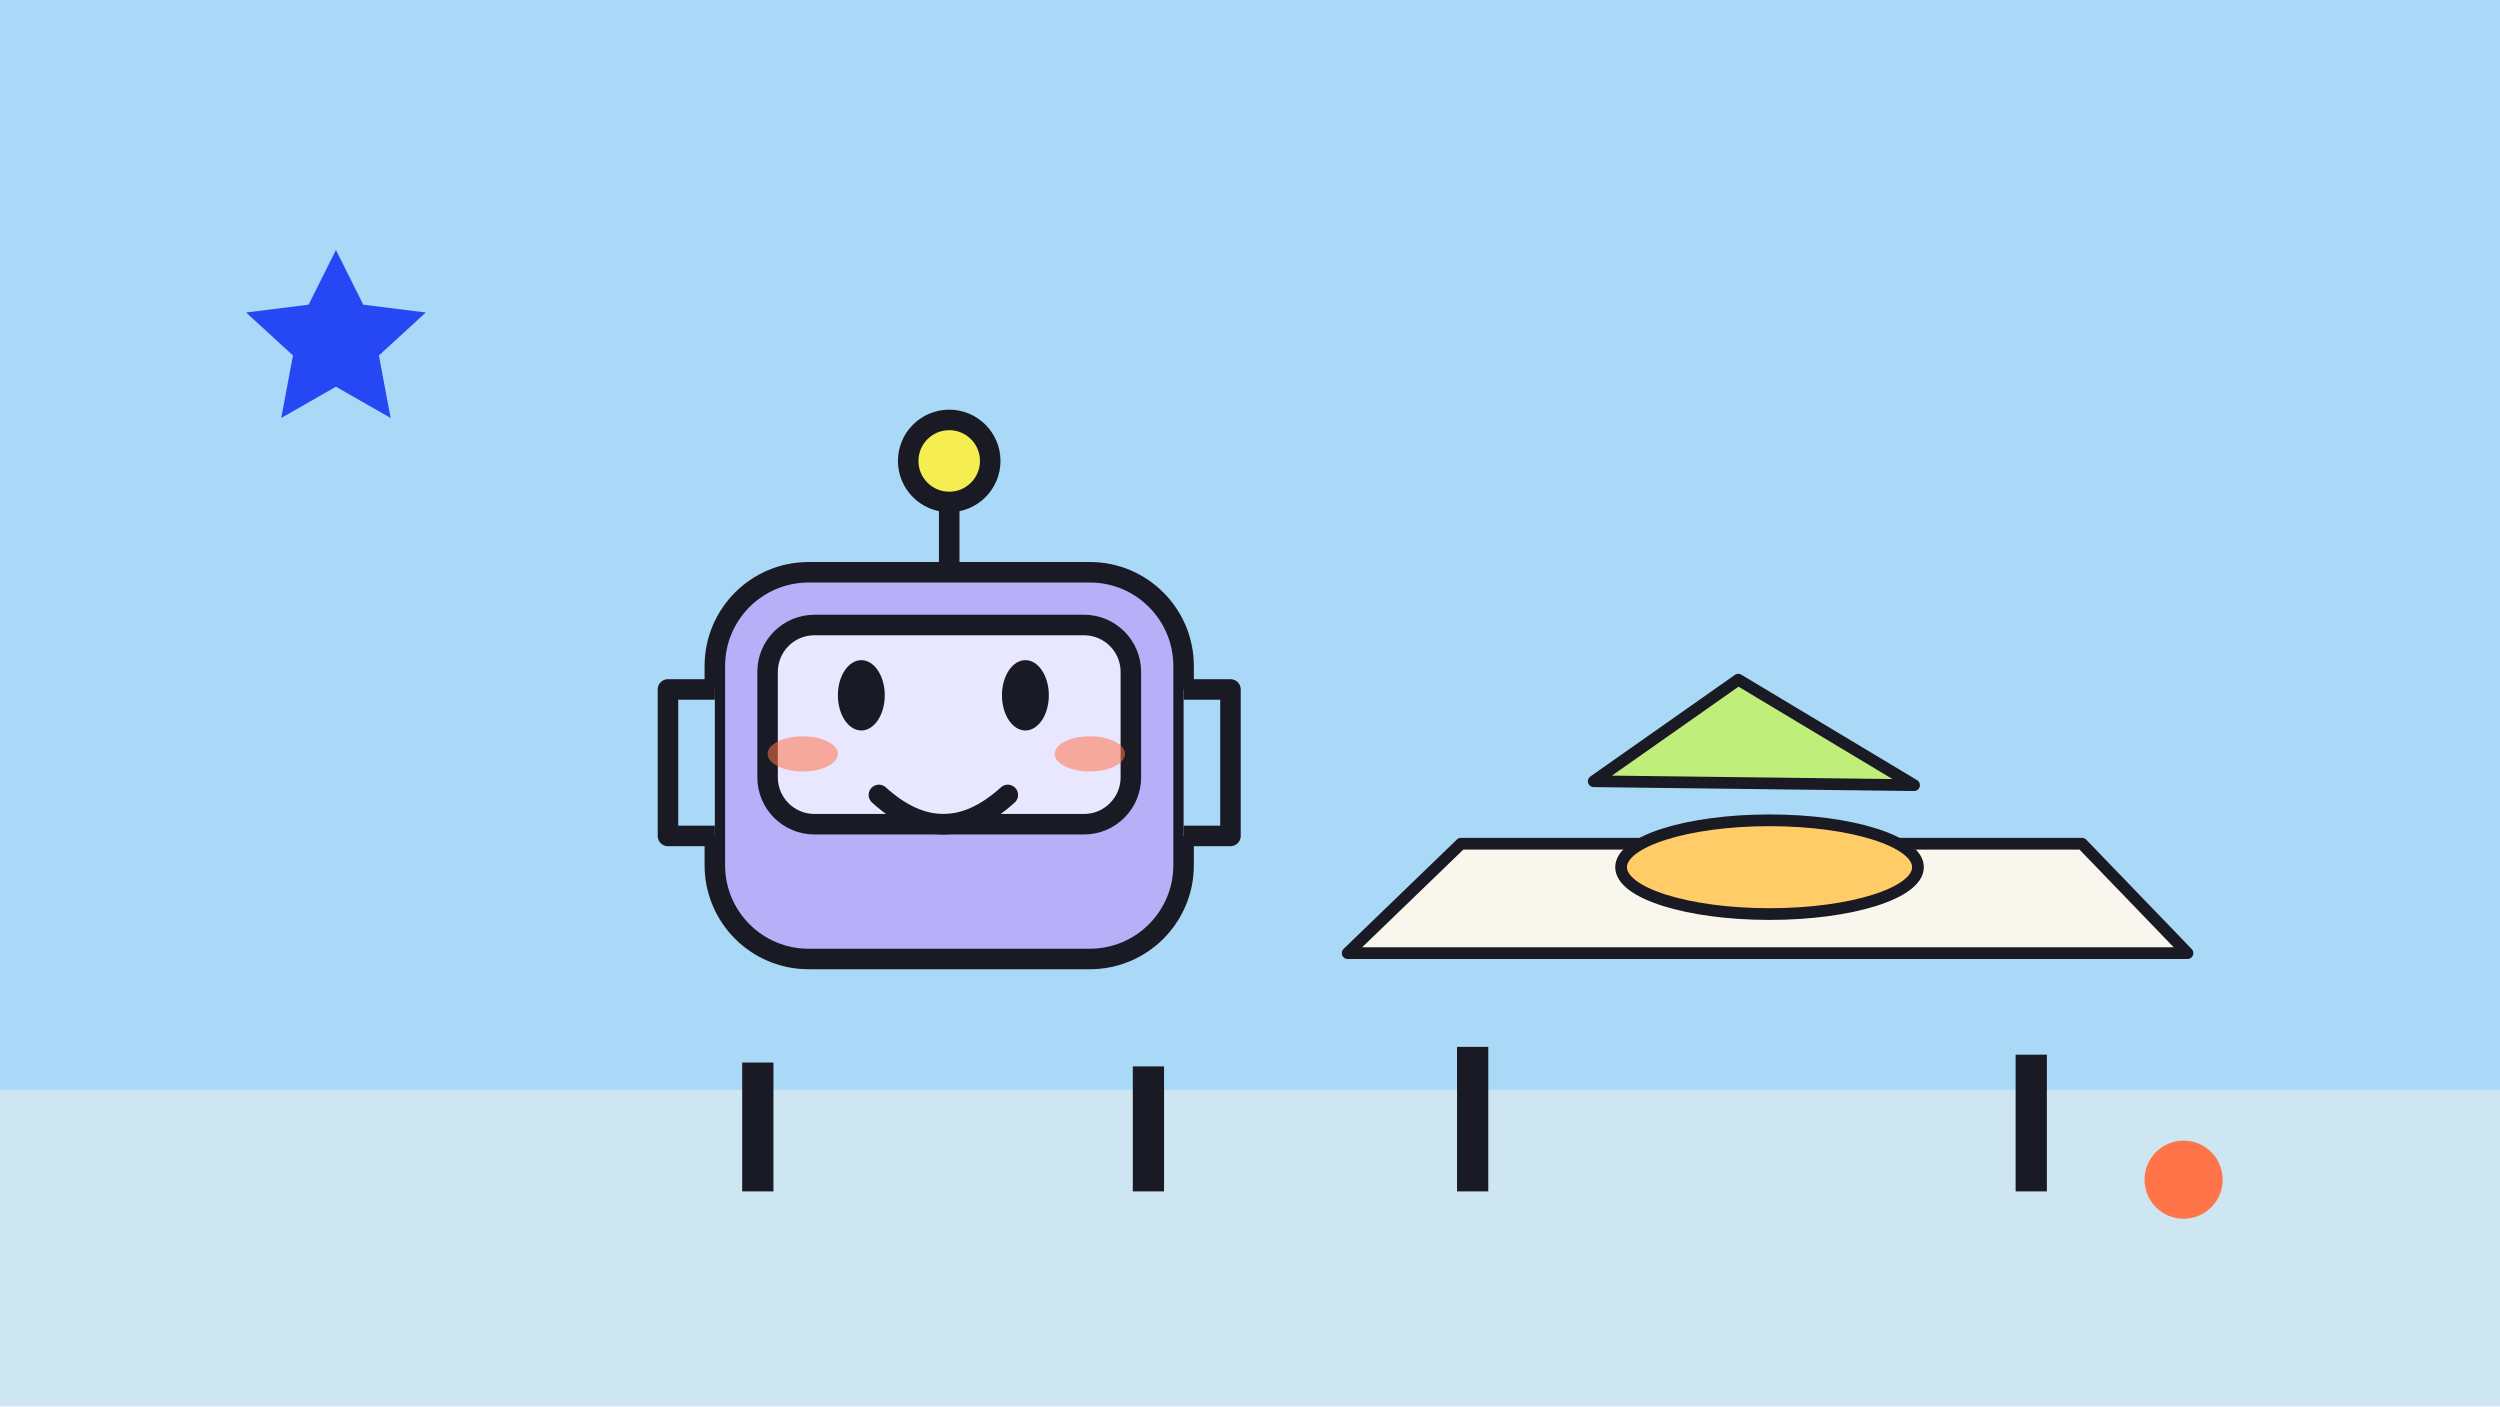
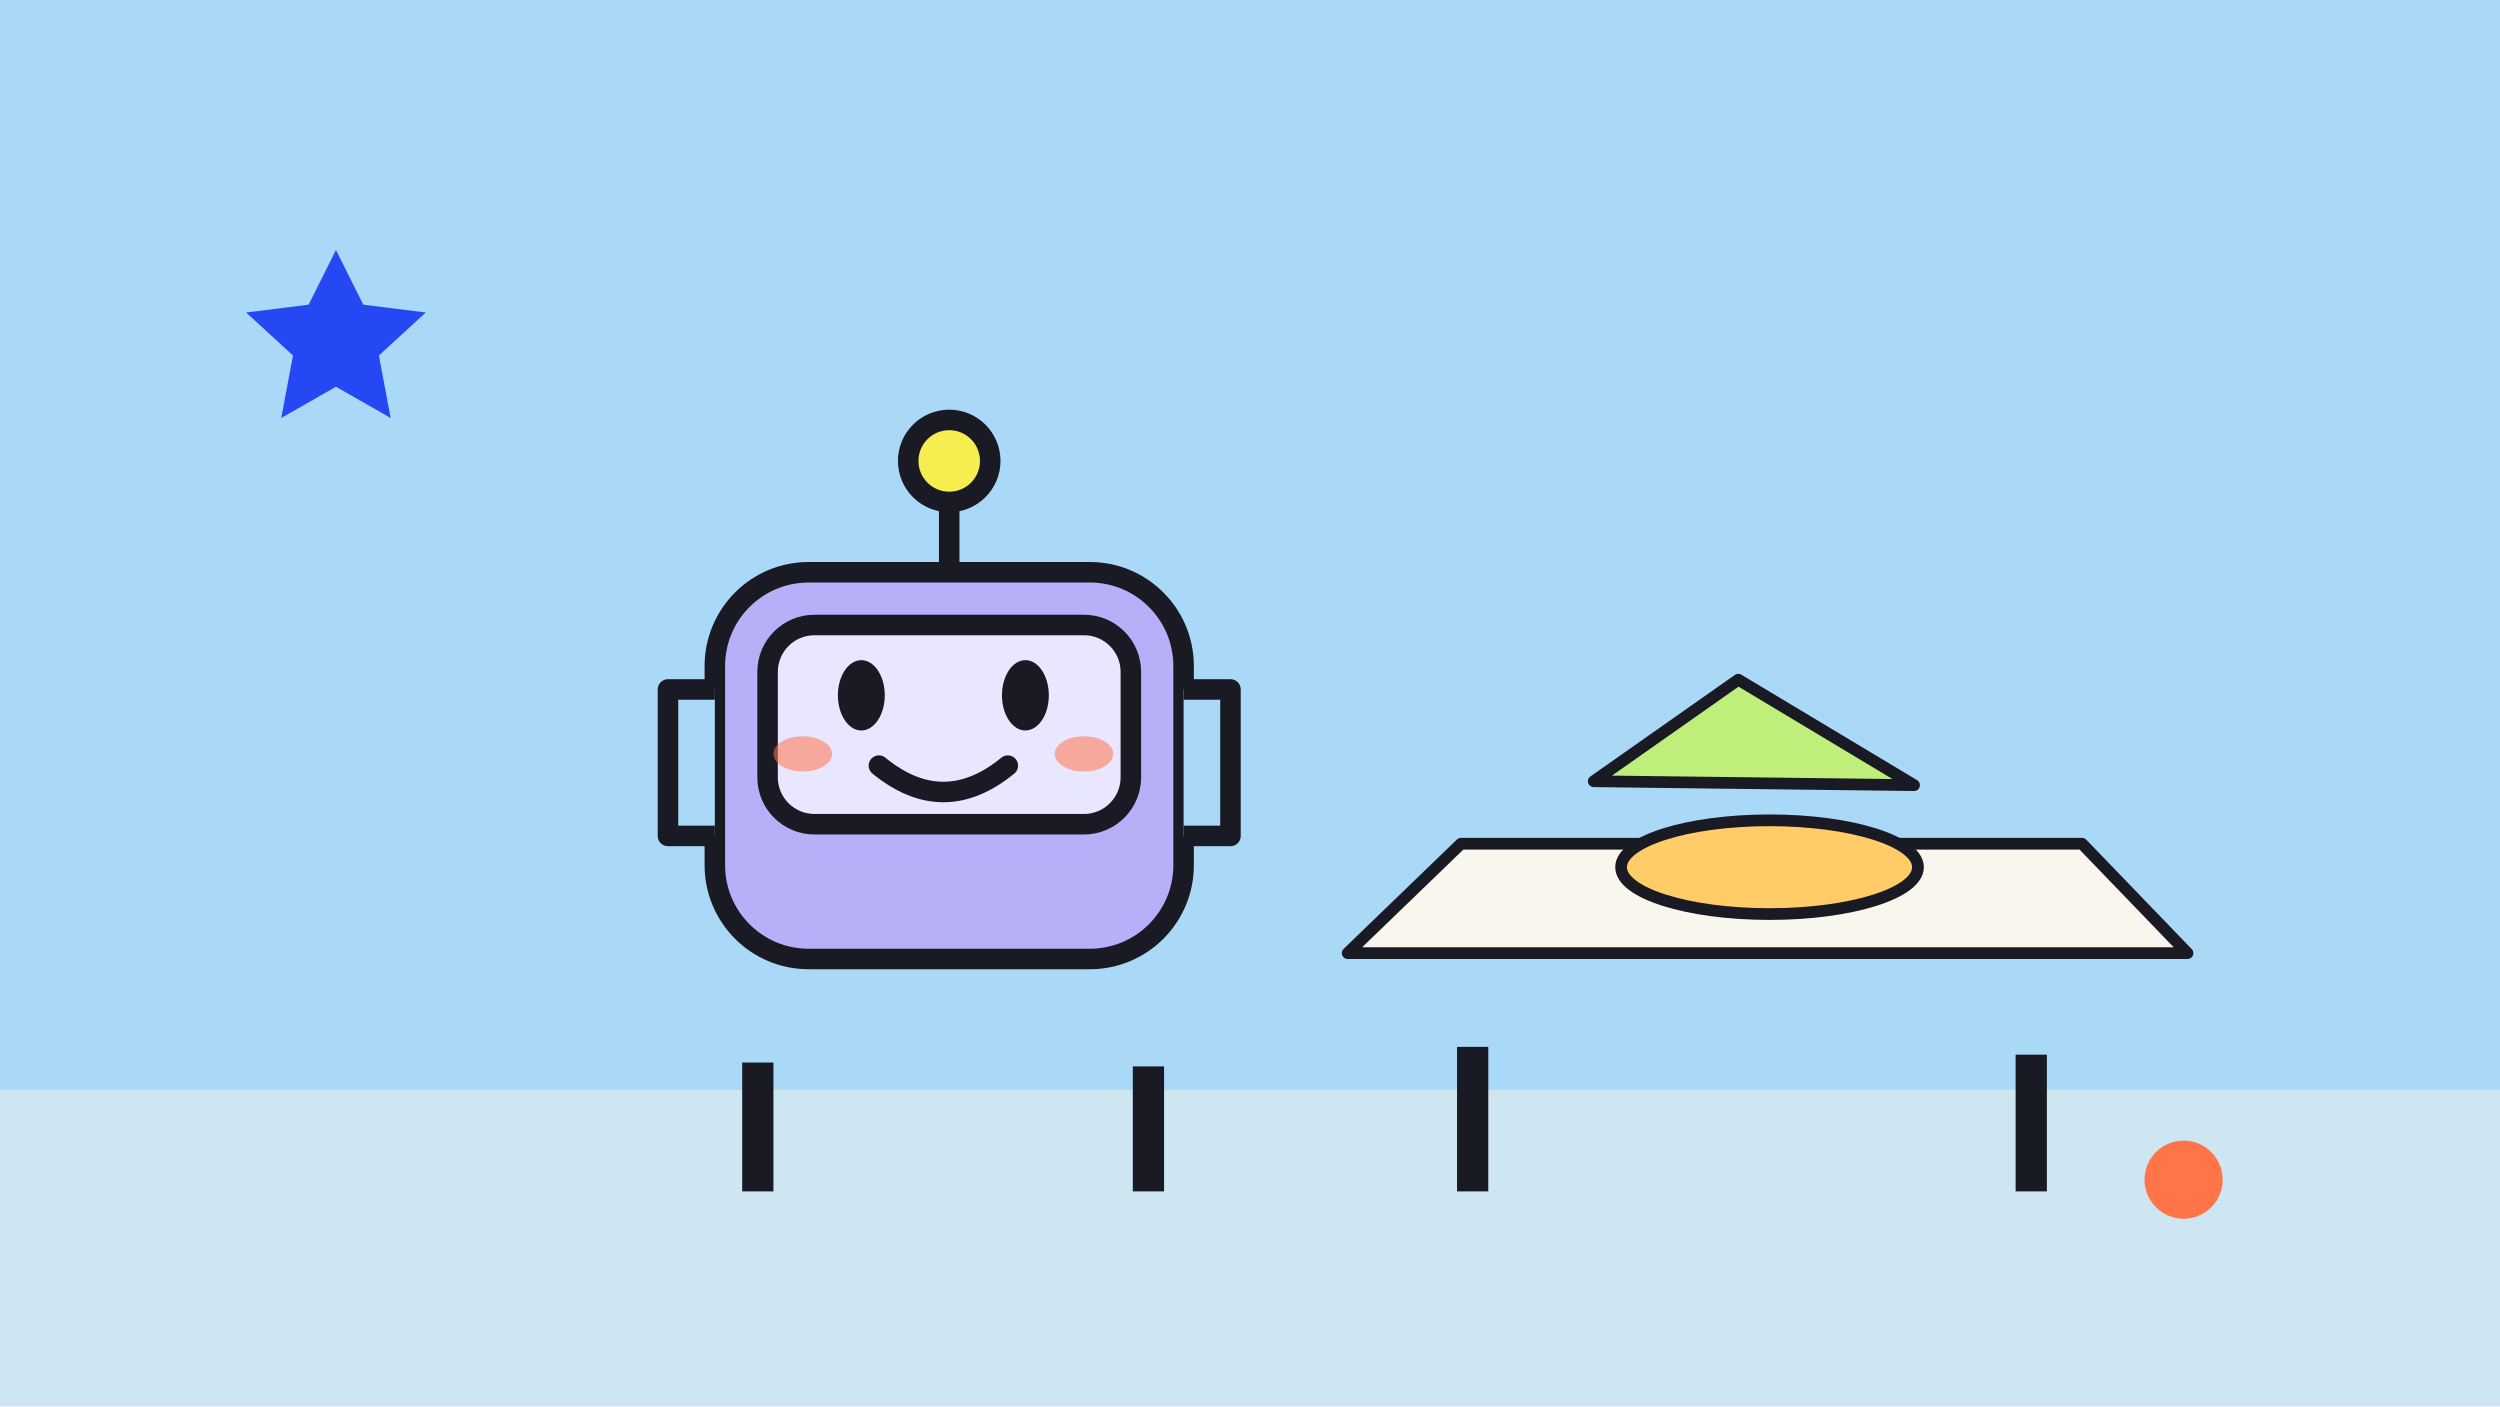
<svg xmlns="http://www.w3.org/2000/svg" viewBox="0 0 640 360">
  <rect width="640" height="360" fill="#a9d9f6" />
  <path d="M0 279H640V360H0Z" fill="#f9f7ed" opacity=".45" />
  <g stroke="#191a24" stroke-width="3" stroke-linejoin="round">
    <path d="M374 216H533L560 244H345Z" fill="#f9f7ed" />
    <ellipse cx="453" cy="222" rx="38" ry="12" fill="#ffcc67" />
    <path d="M408 200 445 174 490 201Z" fill="#c0ee7b" />
    <g transform="translate(153 100) scale(1.5)">
      <g fill="#b7aff8" stroke="#191a24" stroke-width="3.5" stroke-linejoin="round">
        <rect x="20" y="31" width="80" height="66" rx="16" />
        <path d="M60 30V16" fill="none" />
        <circle cx="60" cy="12" r="7" fill="#f6ed51" />
        <rect x="29" y="40" width="62" height="34" rx="8" fill="#e9e6ff" />
        <path d="M20 51H12V76H20M100 51H108V76H100" fill="#a9d9f6" />
        <ellipse cx="45" cy="52" rx="4" ry="6" fill="#191a24" stroke="none" />
        <ellipse cx="73" cy="52" rx="4" ry="6" fill="#191a24" stroke="none" />
-         <path d="M48 69Q59 79 70 69" fill="none" stroke-linecap="round" stroke-width="3.5" />
-         <ellipse cx="35" cy="62" rx="6" ry="3" fill="#ff7448" opacity=".55" stroke="none" />
-         <ellipse cx="84" cy="62" rx="6" ry="3" fill="#ff7448" opacity=".55" stroke="none" />
+         <path d="M48 64Q59 73 70 64" fill="none" stroke-linecap="round" />
+         <ellipse cx="35" cy="62" rx="5" ry="3" fill="#ff7448" opacity=".55" stroke="none" />
+         <ellipse cx="83" cy="62" rx="5" ry="3" fill="#ff7448" opacity=".55" stroke="none" />
      </g>
    </g>
    <path d="M194 272V305M294 273V305M377 268V305M520 270V305" fill="none" stroke-width="8" />
  </g>
  <path d="m86 64 7 14 16 2-12 11 3 16-14-8-14 8 3-16-12-11 16-2Z" fill="#2548f4" />
  <circle cx="559" cy="302" r="10" fill="#ff7448" />
</svg>
